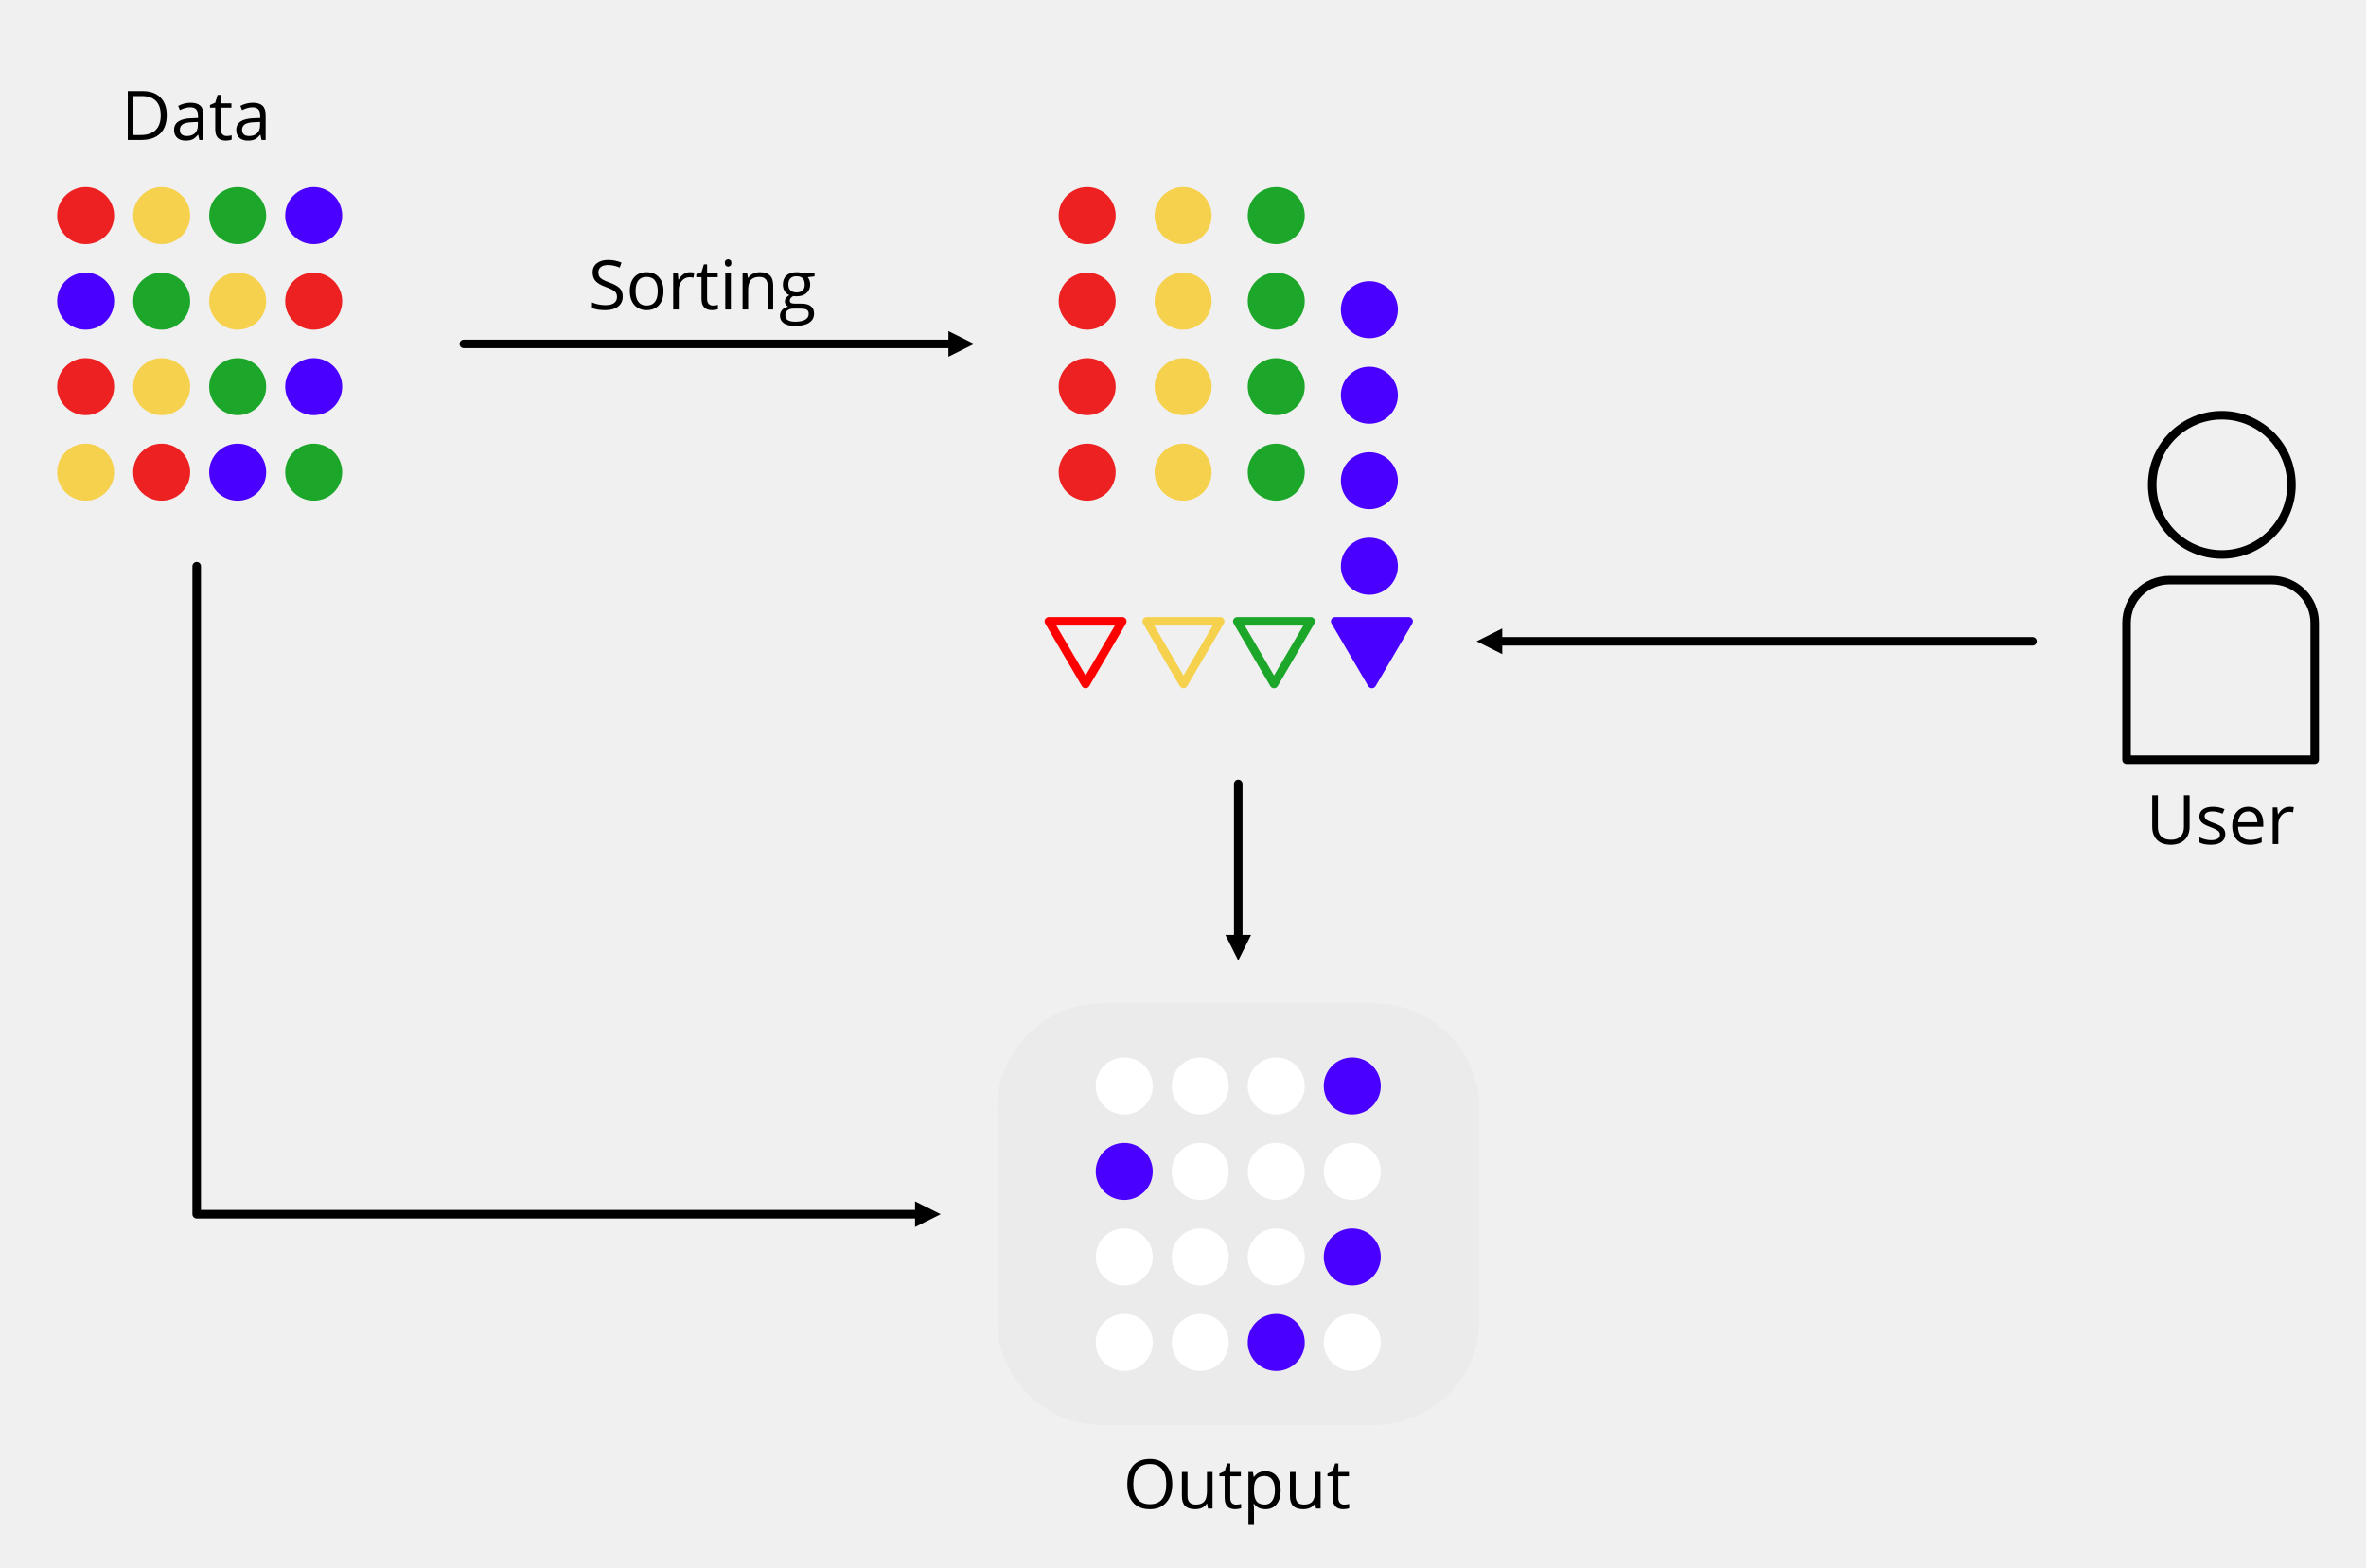
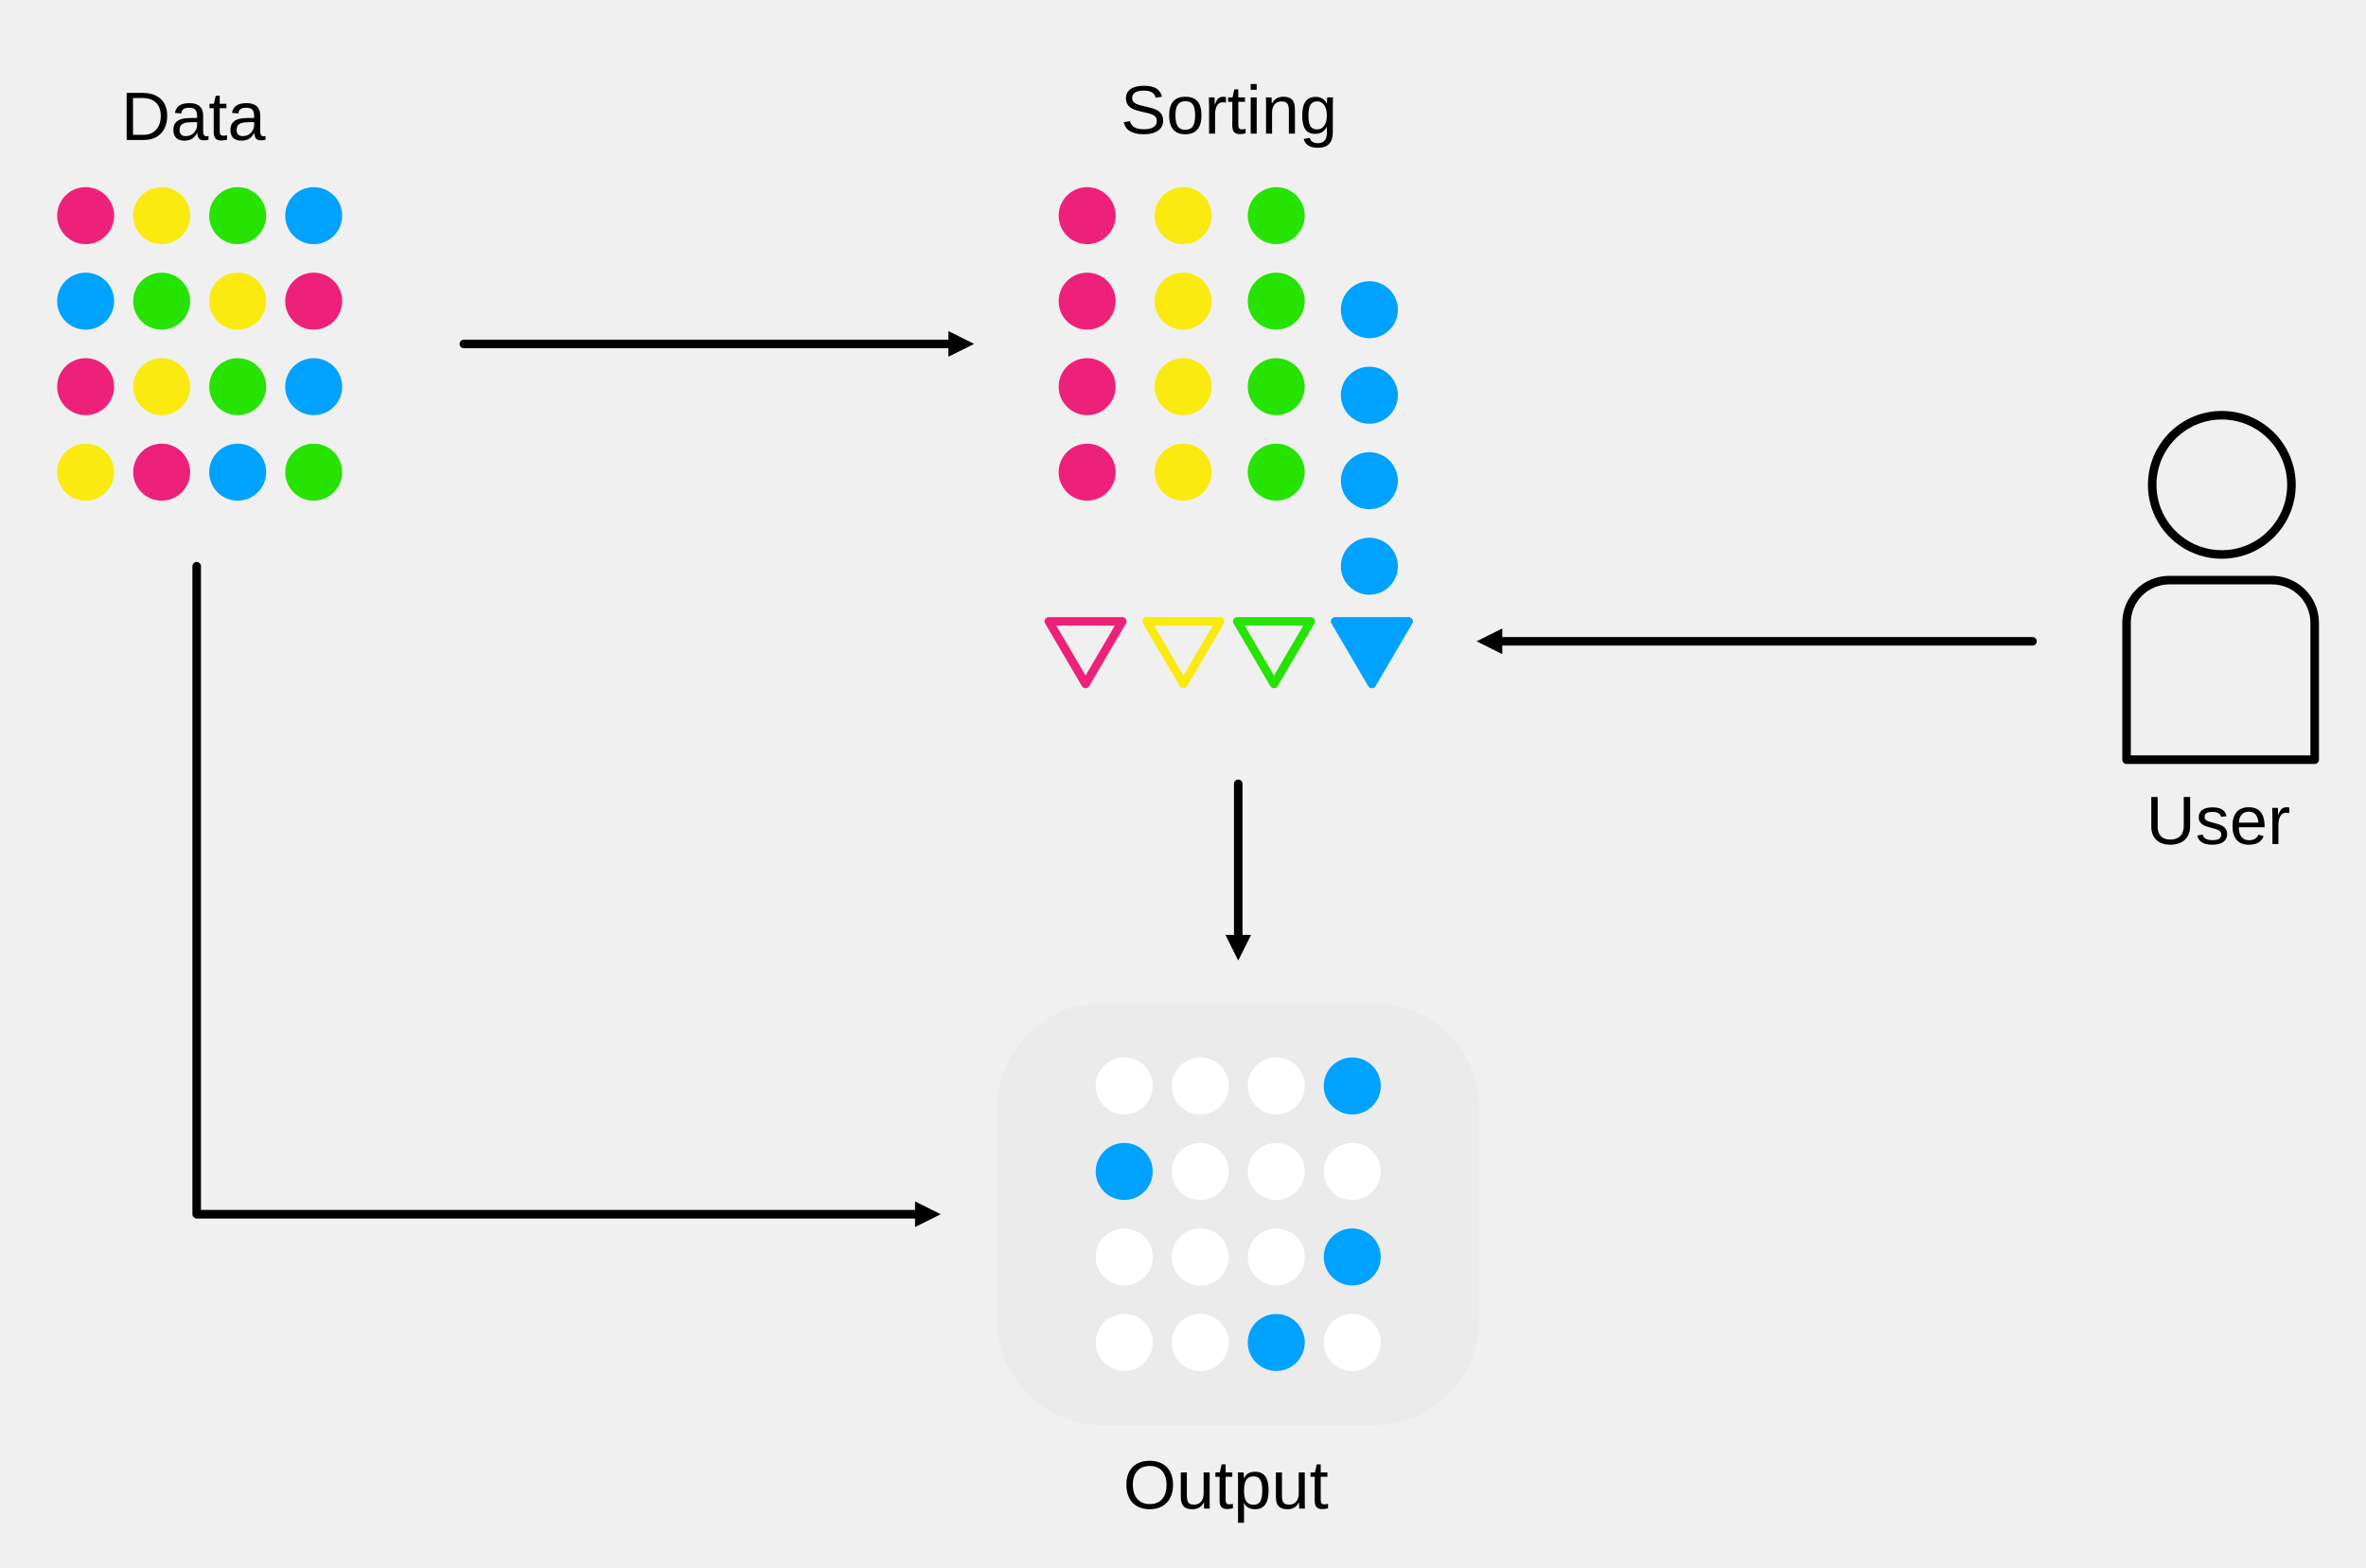
<svg xmlns="http://www.w3.org/2000/svg" width="100%" height="100%" viewBox="0 0 830 550" version="1.1" xml:space="preserve" style="fill-rule:evenodd;clip-rule:evenodd;stroke-linecap:round;stroke-linejoin:round;stroke-miterlimit:1.5;">
-   <path d="M446.929,239.96l-12.877,-21.96l25.755,0l-12.878,21.96Z" style="fill:none;stroke:#1da72a;stroke-width:3px;" />
-   <path d="M481.271,239.96l-12.878,-21.96l25.756,0l-12.878,21.96Z" style="fill:#4900ff;stroke:#4900ff;stroke-width:3px;" />
-   <path d="M380.823,239.96l-12.878,-21.96l25.756,0l-12.878,21.96Z" style="fill:none;stroke:#f00;stroke-width:3px;" />
-   <path d="M415.164,239.96l-12.878,-21.96l25.756,0l-12.878,21.96Z" style="fill:none;stroke:#f6d14e;stroke-width:3px;" />
+   <path d="M446.929,239.96l-12.877,-21.96l25.755,0l-12.878,21.96Z" style="fill:none;stroke:#27e302;stroke-width:3px;" />
+   <path d="M481.271,239.96l-12.878,-21.96l25.756,0l-12.878,21.96Z" style="fill:#00a2ff;stroke:#00a2ff;stroke-width:3px;" />
+   <path d="M380.823,239.96l-12.878,-21.96l25.756,0l-12.878,21.96Z" style="fill:none;stroke:#ed217a;stroke-width:3px;" />
+   <path d="M415.164,239.96l-12.878,-21.96l25.756,0l-12.878,21.96Z" style="fill:none;stroke:#faea0f;stroke-width:3px;" />
  <path d="M519.005,389c0,-20.421 -16.579,-37 -37,-37l-95.25,0c-20.421,0 -37,16.579 -37,37l0,74c0,20.421 16.579,37 37,37l95.25,0c20.421,0 37,-16.579 37,-37l0,-74Z" style="fill:#ebebeb;" />
  <path d="M332.713,116.158l9,4.5l-9,4.5l0,-9Z" />
  <path d="M162.713,120.658l171.8,0" style="fill:none;stroke:#000;stroke-width:3px;" />
  <path d="M527,220.5l-9,4.5l9,4.5l0,-9Z" />
  <path d="M525.2,225l187.8,0" style="fill:none;stroke:#000;stroke-width:3px;" />
  <path d="M438.88,328l-4.5,9l-4.5,-9l9,0Z" />
  <path d="M434.38,275l0,54.8" style="fill:none;stroke:#000;stroke-width:3px;" />
-   <text x="42.463px" y="49.107px" style="font-family:'OpenSans', 'Open Sans', sans-serif;font-size:24px;">Data</text>
-   <text x="206.429px" y="108.582px" style="font-family:'OpenSans', 'Open Sans', sans-serif;font-size:24px;">Sorting</text>
-   <text x="752.82px" y="296.133px" style="font-family:'OpenSans', 'Open Sans', sans-serif;font-size:24px;">User</text>
-   <text x="393.997px" y="529.27px" style="font-family:'OpenSans', 'Open Sans', sans-serif;font-size:24px;">Output</text>
+   <text x="42.463px" y="49.107px" style="font-family:'ArialMT', 'Arial', sans-serif;font-size:24px;">Data</text>
+   <text x="393.122px" y="46.869px" style="font-family:'ArialMT', 'Arial', sans-serif;font-size:24px;">Sorting</text>
+   <text x="752.82px" y="296.133px" style="font-family:'ArialMT', 'Arial', sans-serif;font-size:24px;">User</text>
+   <text x="393.997px" y="529.27px" style="font-family:'ArialMT', 'Arial', sans-serif;font-size:24px;">Output</text>
  <circle cx="779.423" cy="170.104" r="24.423" style="fill:none;stroke:#000;stroke-width:3px;" />
  <path d="M812,218.528c0,-3.979 -1.58,-7.794 -4.393,-10.607c-2.813,-2.813 -6.629,-4.393 -10.607,-4.393c-10.771,0 -25.229,0 -36,0c-3.978,0 -7.794,1.58 -10.607,4.393c-2.813,2.813 -4.393,6.628 -4.393,10.607c0,18.633 0,48 0,48l66,0l0,-48Z" style="fill:none;stroke:#000;stroke-width:3px;" />
  <g>
-     <circle cx="30.047" cy="75.658" r="10" style="fill:#ed2121;" />
-     <circle cx="56.713" cy="75.658" r="10" style="fill:#f6d14e;" />
-     <circle cx="83.38" cy="75.658" r="10" style="fill:#1da72a;" />
-     <circle cx="110.047" cy="75.658" r="10" style="fill:#4900ff;" />
-     <circle cx="30.047" cy="135.658" r="10" style="fill:#ed2121;" />
-     <circle cx="56.713" cy="135.658" r="10" style="fill:#f6d14e;" />
-     <circle cx="83.38" cy="135.658" r="10" style="fill:#1da72a;" />
-     <circle cx="110.047" cy="135.658" r="10" style="fill:#4900ff;" />
-     <circle cx="56.713" cy="165.658" r="10" style="fill:#ed2121;" />
-     <circle cx="30.047" cy="165.658" r="10" style="fill:#f6d14e;" />
-     <circle cx="110.047" cy="165.658" r="10" style="fill:#1da72a;" />
-     <circle cx="83.38" cy="165.658" r="10" style="fill:#4900ff;" />
-     <circle cx="110.047" cy="105.658" r="10" style="fill:#ed2121;" />
-     <circle cx="83.38" cy="105.658" r="10" style="fill:#f6d14e;" />
-     <circle cx="56.713" cy="105.658" r="10" style="fill:#1da72a;" />
-     <circle cx="30.047" cy="105.658" r="10" style="fill:#4900ff;" />
+     <circle cx="30.047" cy="75.658" r="10" style="fill:#ed217a;" />
+     <circle cx="56.713" cy="75.658" r="10" style="fill:#faea0f;" />
+     <circle cx="83.38" cy="75.658" r="10" style="fill:#27e302;" />
+     <circle cx="110.047" cy="75.658" r="10" style="fill:#00a2ff;" />
+     <circle cx="30.047" cy="135.658" r="10" style="fill:#ed217a;" />
+     <circle cx="56.713" cy="135.658" r="10" style="fill:#faea0f;" />
+     <circle cx="83.38" cy="135.658" r="10" style="fill:#27e302;" />
+     <circle cx="110.047" cy="135.658" r="10" style="fill:#00a2ff;" />
+     <circle cx="56.713" cy="165.658" r="10" style="fill:#ed217a;" />
+     <circle cx="30.047" cy="165.658" r="10" style="fill:#faea0f;" />
+     <circle cx="110.047" cy="165.658" r="10" style="fill:#27e302;" />
+     <circle cx="83.38" cy="165.658" r="10" style="fill:#00a2ff;" />
+     <circle cx="110.047" cy="105.658" r="10" style="fill:#ed217a;" />
+     <circle cx="83.38" cy="105.658" r="10" style="fill:#faea0f;" />
+     <circle cx="56.713" cy="105.658" r="10" style="fill:#27e302;" />
+     <circle cx="30.047" cy="105.658" r="10" style="fill:#00a2ff;" />
  </g>
  <g>
    <circle cx="394.38" cy="381" r="10" style="fill:#fff;" />
    <circle cx="421.047" cy="381" r="10" style="fill:#fff;" />
    <circle cx="447.713" cy="381" r="10" style="fill:#fff;" />
-     <circle cx="474.38" cy="381" r="10" style="fill:#4900ff;" />
+     <circle cx="474.38" cy="381" r="10" style="fill:#00a2ff;" />
    <circle cx="394.38" cy="441" r="10" style="fill:#fff;" />
    <circle cx="421.047" cy="441" r="10" style="fill:#fff;" />
    <circle cx="447.713" cy="441" r="10" style="fill:#fff;" />
-     <circle cx="474.38" cy="441" r="10" style="fill:#4900ff;" />
+     <circle cx="474.38" cy="441" r="10" style="fill:#00a2ff;" />
    <circle cx="421.047" cy="471" r="10" style="fill:#fff;" />
    <circle cx="394.38" cy="471" r="10" style="fill:#fff;" />
    <circle cx="474.38" cy="471" r="10" style="fill:#fff;" />
-     <circle cx="447.713" cy="471" r="10" style="fill:#4900ff;" />
+     <circle cx="447.713" cy="471" r="10" style="fill:#00a2ff;" />
    <circle cx="474.38" cy="411" r="10" style="fill:#fff;" />
    <circle cx="447.713" cy="411" r="10" style="fill:#fff;" />
    <circle cx="421.047" cy="411" r="10" style="fill:#fff;" />
-     <circle cx="394.38" cy="411" r="10" style="fill:#4900ff;" />
+     <circle cx="394.38" cy="411" r="10" style="fill:#00a2ff;" />
  </g>
  <g>
-     <circle cx="381.38" cy="75.658" r="10" style="fill:#ed2121;" />
-     <circle cx="415.047" cy="75.658" r="10" style="fill:#f6d14e;" />
-     <circle cx="447.713" cy="75.658" r="10" style="fill:#1da72a;" />
-     <circle cx="480.38" cy="108.658" r="10" style="fill:#4900ff;" />
-     <circle cx="381.38" cy="135.658" r="10" style="fill:#ed2121;" />
-     <circle cx="415.047" cy="135.658" r="10" style="fill:#f6d14e;" />
-     <circle cx="447.713" cy="135.658" r="10" style="fill:#1da72a;" />
-     <circle cx="480.38" cy="168.658" r="10" style="fill:#4900ff;" />
-     <circle cx="381.38" cy="165.658" r="10" style="fill:#ed2121;" />
-     <circle cx="415.047" cy="165.658" r="10" style="fill:#f6d14e;" />
-     <circle cx="447.713" cy="165.658" r="10" style="fill:#1da72a;" />
-     <circle cx="480.38" cy="198.658" r="10" style="fill:#4900ff;" />
-     <circle cx="381.38" cy="105.658" r="10" style="fill:#ed2121;" />
-     <circle cx="415.047" cy="105.658" r="10" style="fill:#f6d14e;" />
-     <circle cx="447.713" cy="105.658" r="10" style="fill:#1da72a;" />
-     <circle cx="480.38" cy="138.658" r="10" style="fill:#4900ff;" />
+     <circle cx="381.38" cy="75.658" r="10" style="fill:#ed217a;" />
+     <circle cx="415.047" cy="75.658" r="10" style="fill:#faea0f;" />
+     <circle cx="447.713" cy="75.658" r="10" style="fill:#27e302;" />
+     <circle cx="480.38" cy="108.658" r="10" style="fill:#00a2ff;" />
+     <circle cx="381.38" cy="135.658" r="10" style="fill:#ed217a;" />
+     <circle cx="415.047" cy="135.658" r="10" style="fill:#faea0f;" />
+     <circle cx="447.713" cy="135.658" r="10" style="fill:#27e302;" />
+     <circle cx="480.38" cy="168.658" r="10" style="fill:#00a2ff;" />
+     <circle cx="381.38" cy="165.658" r="10" style="fill:#ed217a;" />
+     <circle cx="415.047" cy="165.658" r="10" style="fill:#faea0f;" />
+     <circle cx="447.713" cy="165.658" r="10" style="fill:#27e302;" />
+     <circle cx="480.38" cy="198.658" r="10" style="fill:#00a2ff;" />
+     <circle cx="381.38" cy="105.658" r="10" style="fill:#ed217a;" />
+     <circle cx="415.047" cy="105.658" r="10" style="fill:#faea0f;" />
+     <circle cx="447.713" cy="105.658" r="10" style="fill:#27e302;" />
+     <circle cx="480.38" cy="138.658" r="10" style="fill:#00a2ff;" />
  </g>
  <path d="M321,421.5l9,4.5l-9,4.5l0,-9Z" />
  <path d="M69,198.658l0,227.342l253.8,0" style="fill:none;stroke:#000;stroke-width:3px;" />
</svg>
